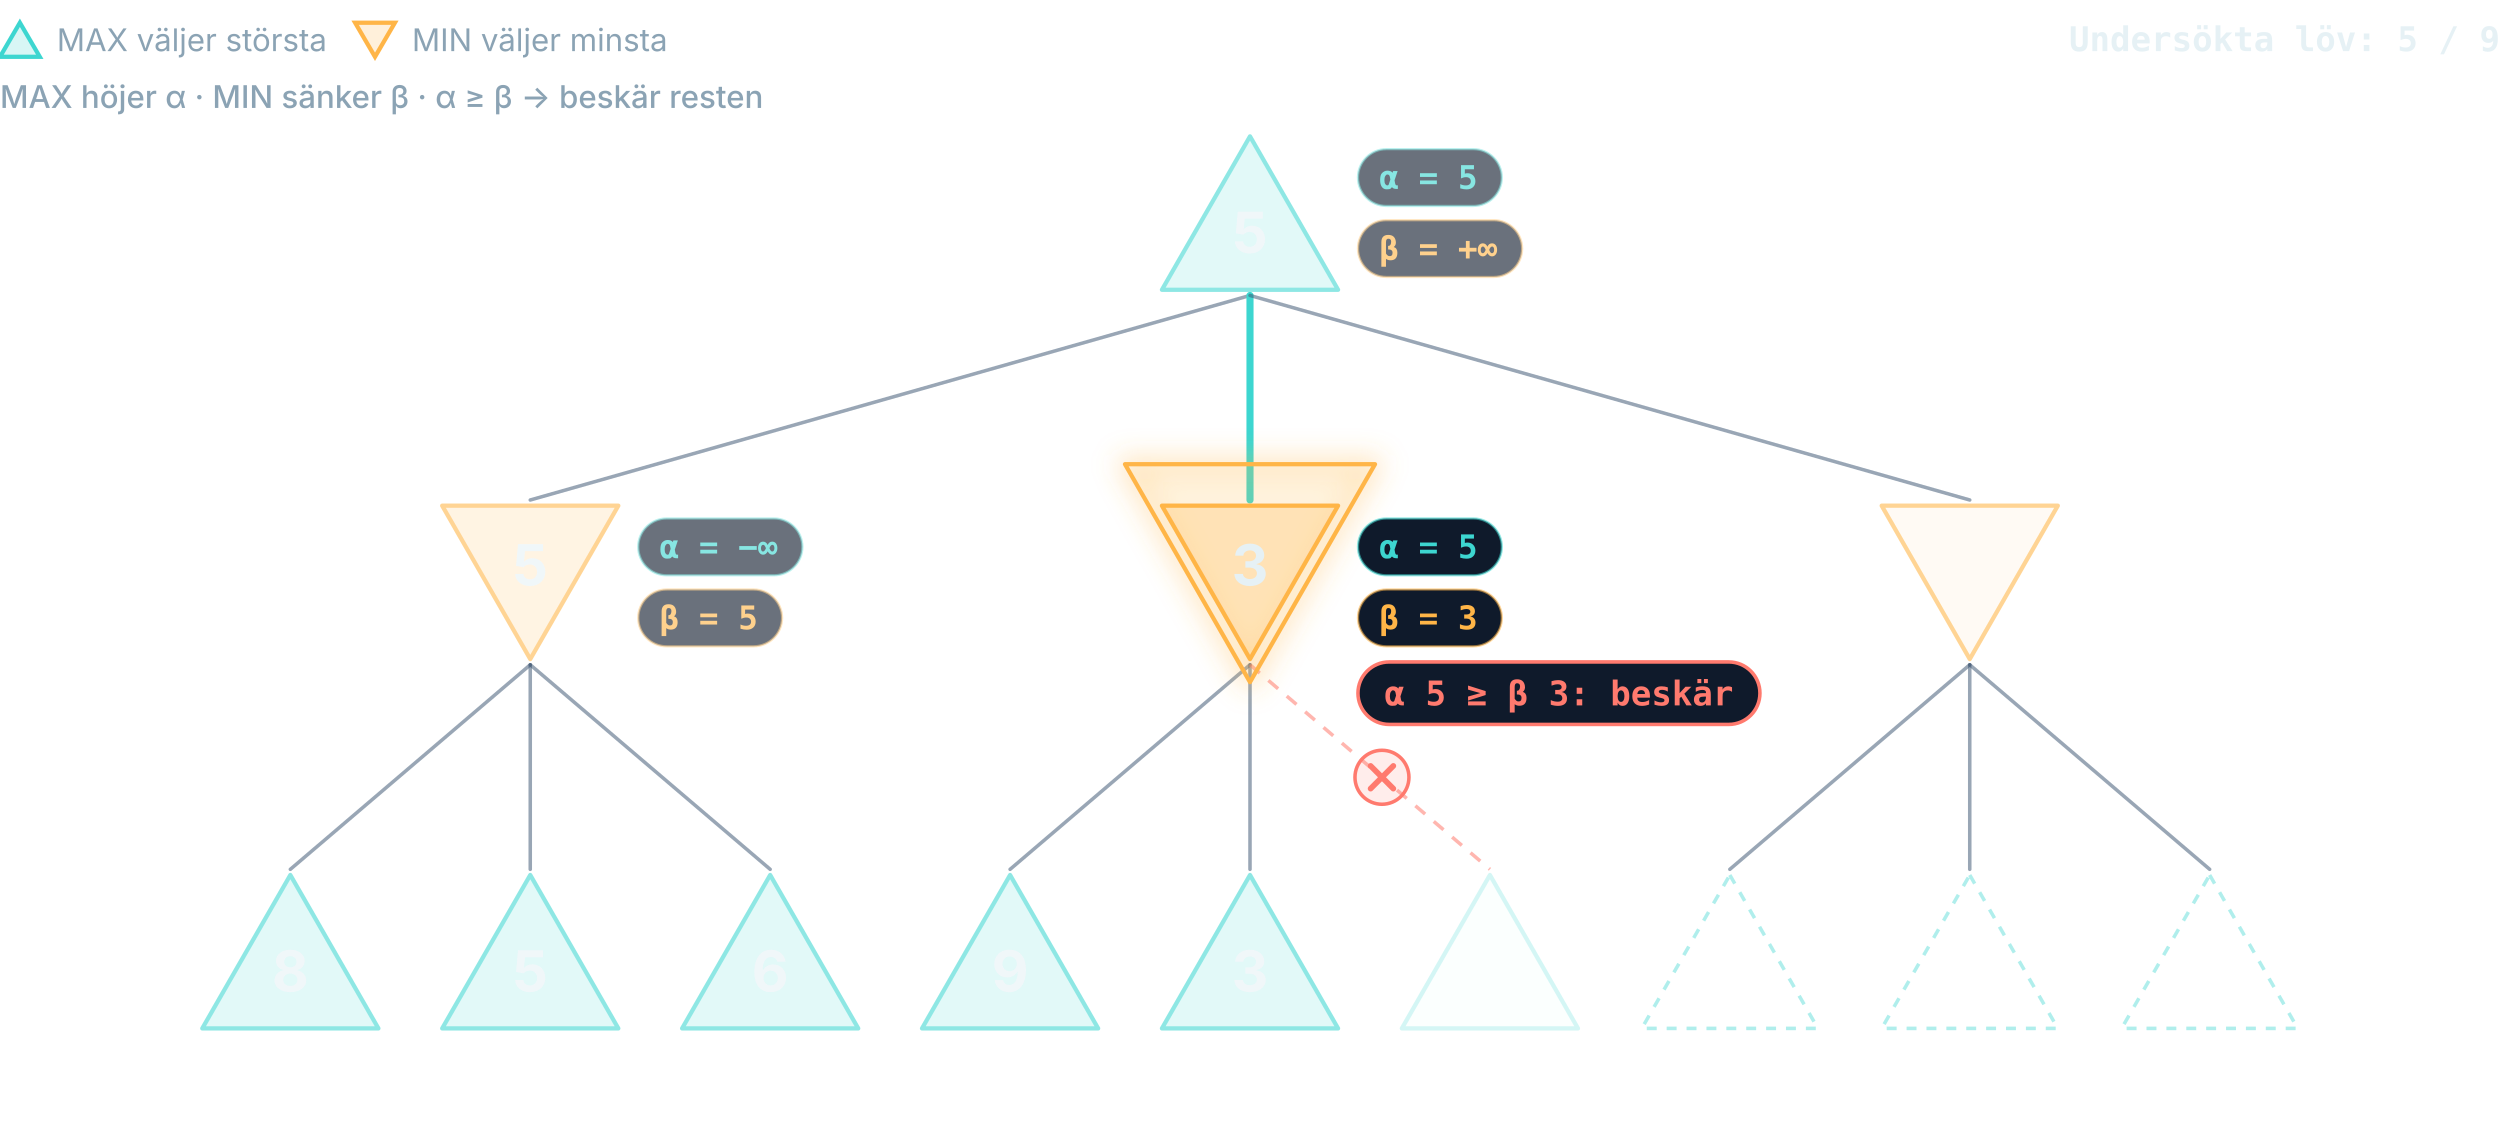
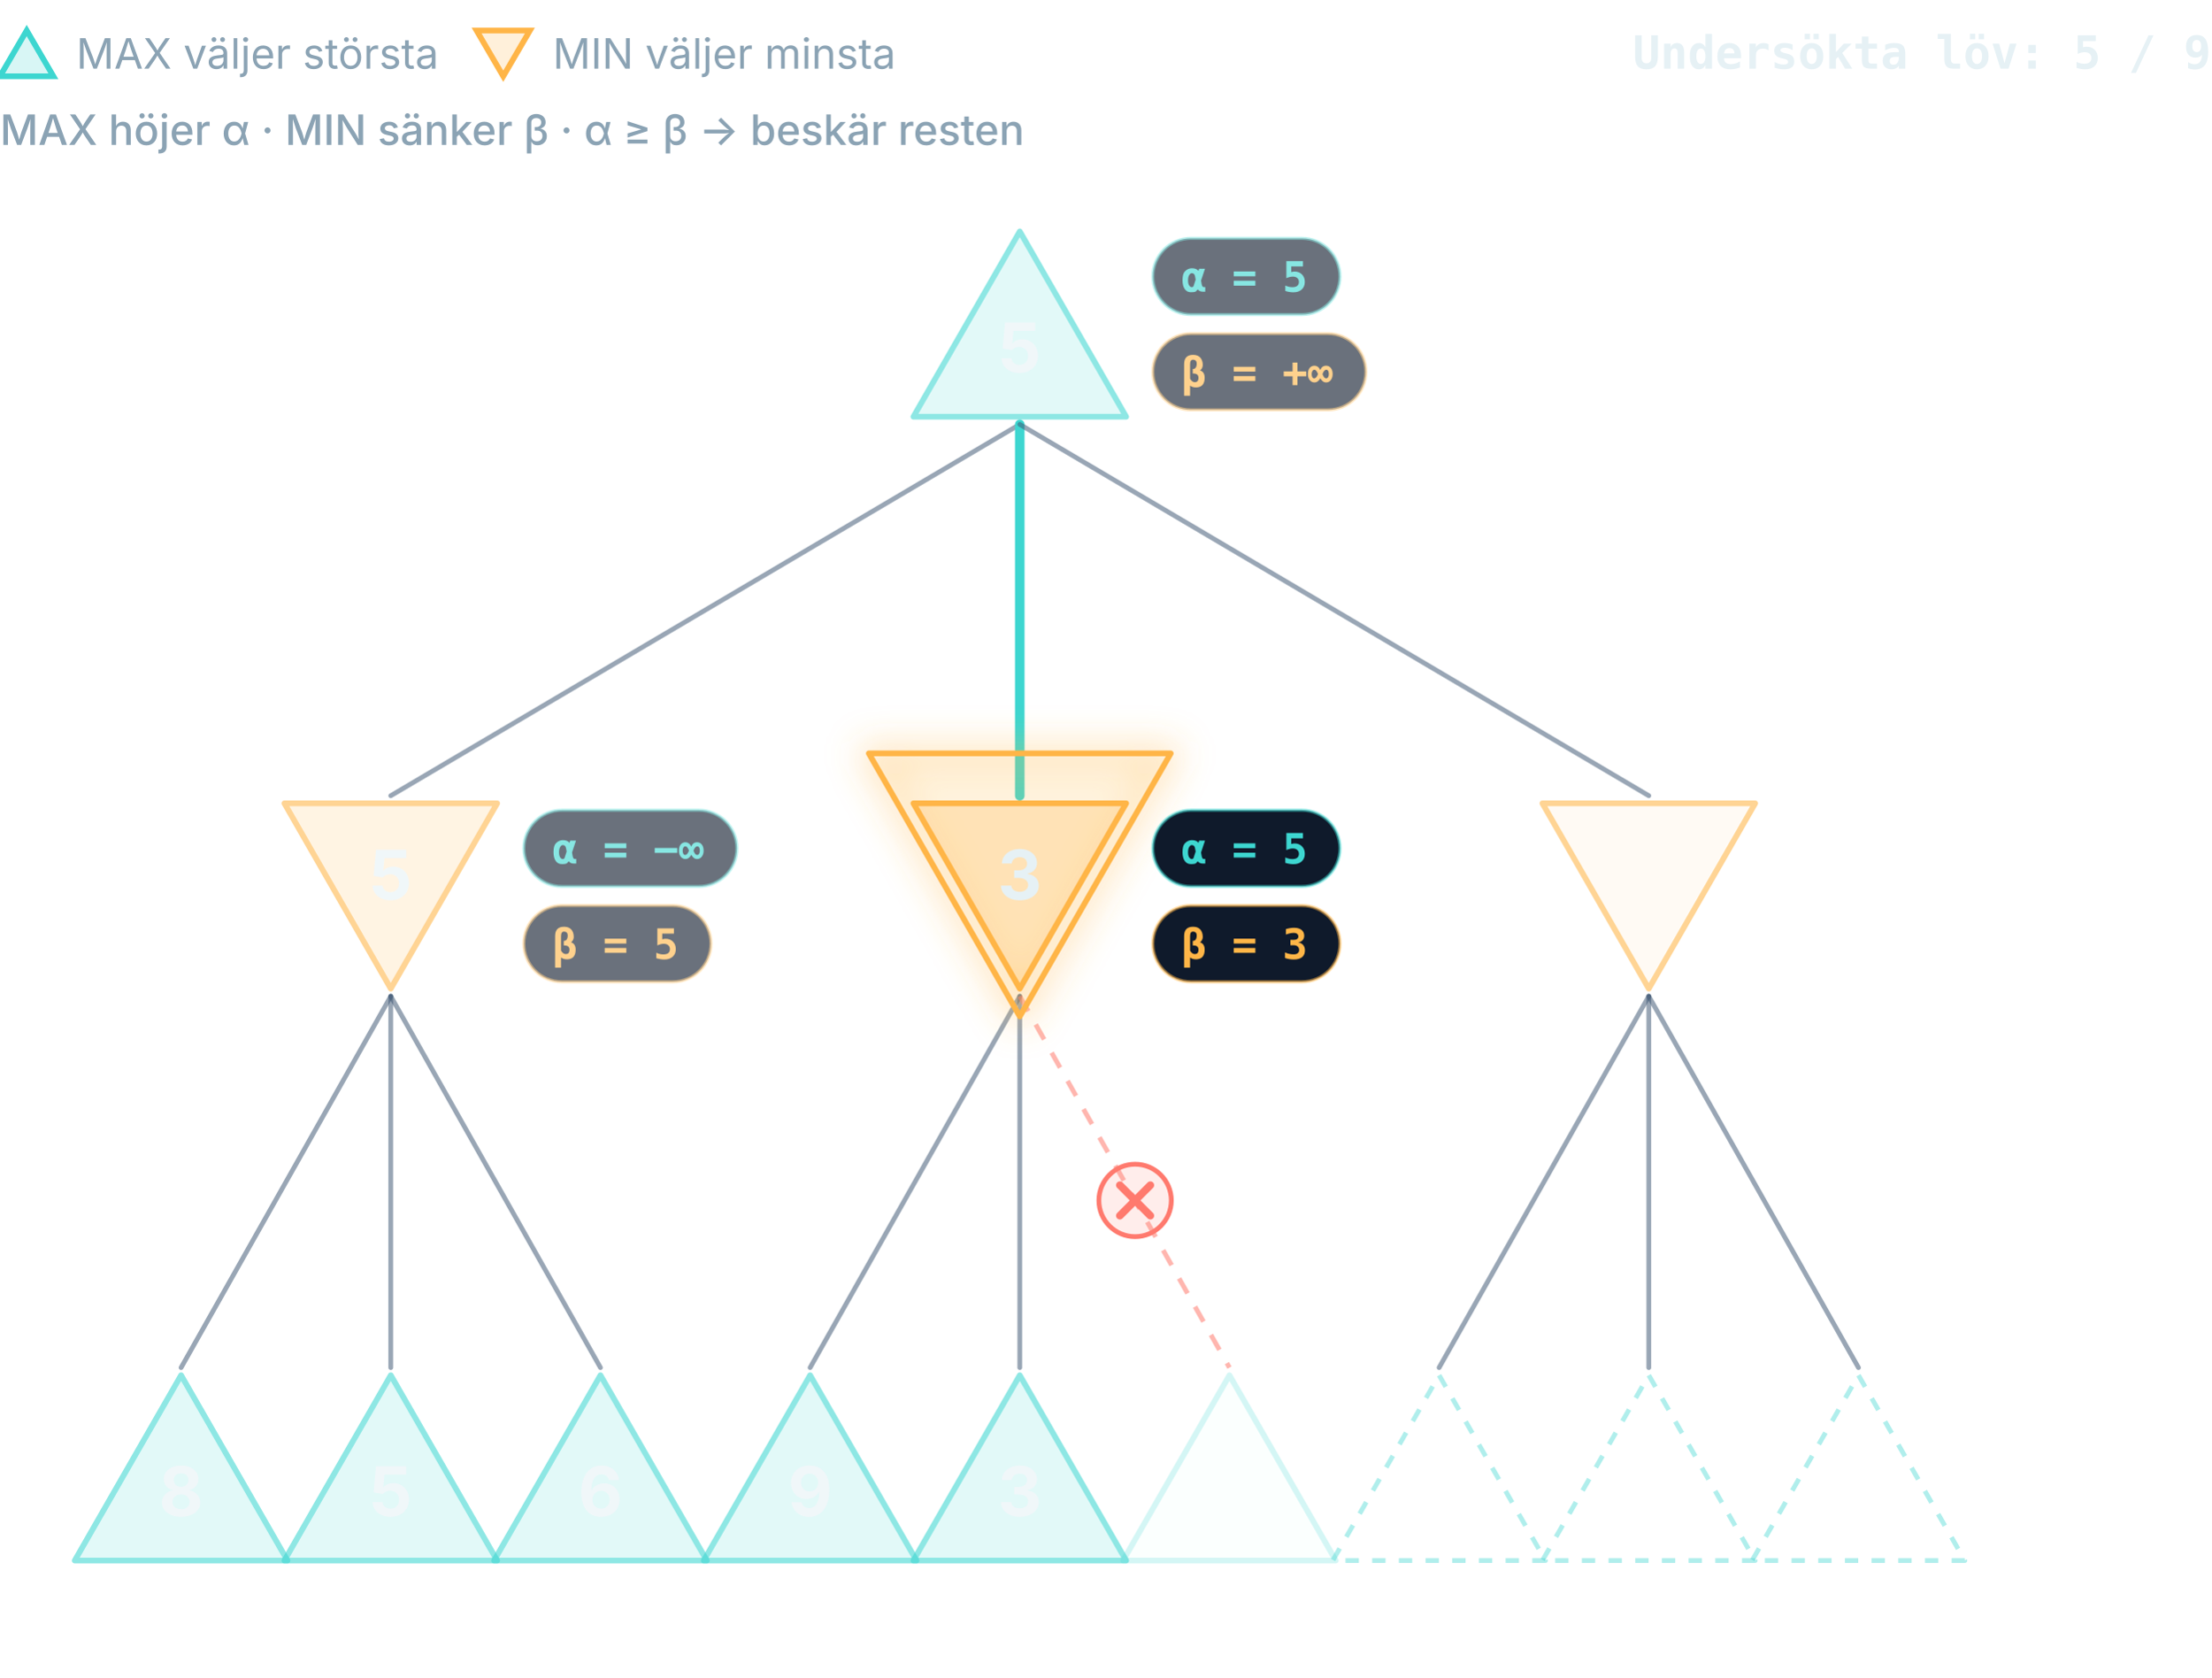
- <svg xmlns="http://www.w3.org/2000/svg" viewBox="0 0 1760 790" width="1760" height="790" role="img">
+ <svg xmlns="http://www.w3.org/2000/svg" viewBox="0 0 1160 880" width="1160" height="880" role="img">
  <defs>
    <filter id="glow" x="-40%" y="-40%" width="180%" height="180%">
      <feGaussianBlur stdDeviation="9" />
    </filter>
    <filter id="soft" x="-20%" y="-20%" width="140%" height="140%">
      <feGaussianBlur stdDeviation="4" />
    </filter>
  </defs>
  <g transform="translate(0,30)">
    <polygon points="14,-14 28,10 0,10" fill="#3DD6D0" fill-opacity=".2" stroke="#3DD6D0" stroke-width="3" />
    <text x="40.0" y="6.0" font-family="'IBM Plex Sans','Segoe UI',Inter,Helvetica,Arial,sans-serif" font-size="22" font-weight="400" fill="#8BA3B4" text-anchor="start">MAX väljer största</text>
    <polygon points="250,-14 278,-14 264,10" fill="#FFB547" fill-opacity=".2" stroke="#FFB547" stroke-width="3" />
    <text x="290.0" y="6.0" font-family="'IBM Plex Sans','Segoe UI',Inter,Helvetica,Arial,sans-serif" font-size="22" font-weight="400" fill="#8BA3B4" text-anchor="start">MIN väljer minsta</text>
  </g>
-   <text x="1760.0" y="36.0" font-family="'IBM Plex Mono','SFMono-Regular',Menlo,Consolas,monospace" font-size="24" font-weight="600" fill="#E6F1F5" text-anchor="end">Undersökta löv: 5 / 9</text>
-   <path data-edge="r0:r00" d="M373.3,468.0L204.4,612.0" stroke="#3B5572" stroke-width="2.5" stroke-linecap="round" fill="none" opacity="0.52" />
-   <path data-edge="r0:r01" d="M373.3,468.0L373.3,612.0" stroke="#3B5572" stroke-width="2.5" stroke-linecap="round" fill="none" opacity="0.52" />
-   <path data-edge="r0:r02" d="M373.3,468.0L542.2,612.0" stroke="#3B5572" stroke-width="2.5" stroke-linecap="round" fill="none" opacity="0.52" />
-   <path data-edge="r:r0" d="M880.0,208.0L373.3,352.0" stroke="#3B5572" stroke-width="2.5" stroke-linecap="round" fill="none" opacity="0.52" />
-   <path data-edge="r1:r10" d="M880.0,468.0L711.1,612.0" stroke="#3B5572" stroke-width="2.5" stroke-linecap="round" fill="none" opacity="0.52" />
-   <path data-edge="r1:r11" d="M880.0,468.0L880.0,612.0" stroke="#3B5572" stroke-width="2.5" stroke-linecap="round" fill="none" opacity="0.52" />
-   <path data-edge="r1:r12" d="M880.0,468.0L1048.9,612.0" stroke="#FF7A6E" stroke-width="2.5" stroke-dasharray="9 8" opacity="0.55" />
+   <text x="1160.0" y="36.0" font-family="'IBM Plex Mono','SFMono-Regular',Menlo,Consolas,monospace" font-size="24" font-weight="600" fill="#E6F1F5" text-anchor="end">Undersökta löv: 5 / 9</text>
+   <path data-edge="r0:r00" d="M205.0,522.6L95.0,717.4" stroke="#3B5572" stroke-width="2.5" stroke-linecap="round" fill="none" opacity="0.52" />
+   <path data-edge="r0:r01" d="M205.0,522.6L205.0,717.4" stroke="#3B5572" stroke-width="2.5" stroke-linecap="round" fill="none" opacity="0.52" />
+   <path data-edge="r0:r02" d="M205.0,522.6L315.0,717.4" stroke="#3B5572" stroke-width="2.5" stroke-linecap="round" fill="none" opacity="0.52" />
+   <path data-edge="r:r0" d="M535.0,222.6L205.0,417.4" stroke="#3B5572" stroke-width="2.5" stroke-linecap="round" fill="none" opacity="0.52" />
+   <path data-edge="r1:r10" d="M535.0,522.6L425.0,717.4" stroke="#3B5572" stroke-width="2.5" stroke-linecap="round" fill="none" opacity="0.52" />
+   <path data-edge="r1:r11" d="M535.0,522.6L535.0,717.4" stroke="#3B5572" stroke-width="2.5" stroke-linecap="round" fill="none" opacity="0.52" />
+   <path data-edge="r1:r12" d="M535.0,522.6L645.0,717.4" stroke="#FF7A6E" stroke-width="2.5" stroke-dasharray="9 8" opacity="0.55" />
  <g data-cut="r12">
-     <circle cx="972.9" cy="547.2" r="19" fill="#FF7A6E" fill-opacity=".14" stroke="#FF7A6E" stroke-width="2.5" />
-     <path d="M964.9,539.2L980.9,555.2M980.9,539.2L964.9,555.2" stroke="#FF7A6E" stroke-width="4" stroke-linecap="round" />
+     <circle cx="595.5" cy="629.7" r="19" fill="#FF7A6E" fill-opacity=".14" stroke="#FF7A6E" stroke-width="2.5" />
+     <path d="M587.5,621.7L603.5,637.7M603.5,621.7L587.5,637.7" stroke="#FF7A6E" stroke-width="4" stroke-linecap="round" />
  </g>
-   <path data-edge="r:r1" d="M880.0,208.0L880.0,352.0" stroke="#3DD6D0" stroke-width="5" stroke-linecap="round" fill="none" opacity="1" />
-   <path data-edge="r2:r20" d="M1386.7,468.0L1217.8,612.0" stroke="#3B5572" stroke-width="2.5" stroke-linecap="round" fill="none" opacity="0.52" />
-   <path data-edge="r2:r21" d="M1386.7,468.0L1386.7,612.0" stroke="#3B5572" stroke-width="2.5" stroke-linecap="round" fill="none" opacity="0.52" />
-   <path data-edge="r2:r22" d="M1386.7,468.0L1555.6,612.0" stroke="#3B5572" stroke-width="2.5" stroke-linecap="round" fill="none" opacity="0.52" />
-   <path data-edge="r:r2" d="M880.0,208.0L1386.7,352.0" stroke="#3B5572" stroke-width="2.5" stroke-linecap="round" fill="none" opacity="0.52" />
-   <polygon points="792.0,326.8 968.0,326.8 880.0,480.2" fill="#FFB547" fill-opacity=".14" stroke="#FFB547" stroke-width="12" stroke-opacity=".28" stroke-linejoin="round" filter="url(#glow)" />
-   <polygon data-focus-node="r1" points="792.0,326.8 968.0,326.8 880.0,480.2" fill="#FFB547" fill-opacity=".05" stroke="#FFB547" stroke-width="3" stroke-linejoin="round" />
+   <path data-edge="r:r1" d="M535.0,222.6L535.0,417.4" stroke="#3DD6D0" stroke-width="5" stroke-linecap="round" fill="none" opacity="1" />
+   <path data-edge="r2:r20" d="M865.0,522.6L755.0,717.4" stroke="#3B5572" stroke-width="2.5" stroke-linecap="round" fill="none" opacity="0.52" />
+   <path data-edge="r2:r21" d="M865.0,522.6L865.0,717.4" stroke="#3B5572" stroke-width="2.5" stroke-linecap="round" fill="none" opacity="0.52" />
+   <path data-edge="r2:r22" d="M865.0,522.6L975.0,717.4" stroke="#3B5572" stroke-width="2.5" stroke-linecap="round" fill="none" opacity="0.52" />
+   <path data-edge="r:r2" d="M535.0,222.6L865.0,417.4" stroke="#3B5572" stroke-width="2.5" stroke-linecap="round" fill="none" opacity="0.52" />
+   <polygon points="455.8,395.2 614.2,395.2 535.0,533.2" fill="#FFB547" fill-opacity=".14" stroke="#FFB547" stroke-width="12" stroke-opacity=".28" stroke-linejoin="round" filter="url(#glow)" />
+   <polygon data-focus-node="r1" points="455.8,395.2 614.2,395.2 535.0,533.2" fill="#FFB547" fill-opacity=".05" stroke="#FFB547" stroke-width="3" stroke-linejoin="round" />
  <g data-node="r00" opacity="0.58">
-     <polygon points="204.4,616.0 266.4,724.0 142.4,724.0" fill="#3DD6D0" fill-opacity="0.26" stroke="#3DD6D0" stroke-width="3" stroke-linejoin="round" />
-     <text x="204.4" y="698.1" font-family="'IBM Plex Sans','Segoe UI',Inter,Helvetica,Arial,sans-serif" font-size="40.0" font-weight="700" fill="#E6F1F5" text-anchor="middle">8</text>
+     <polygon points="95.0,721.4 150.8,818.6 39.2,818.6" fill="#3DD6D0" fill-opacity="0.26" stroke="#3DD6D0" stroke-width="3" stroke-linejoin="round" />
+     <text x="95.0" y="795.3" font-family="'IBM Plex Sans','Segoe UI',Inter,Helvetica,Arial,sans-serif" font-size="36.0" font-weight="700" fill="#E6F1F5" text-anchor="middle">8</text>
  </g>
  <g data-node="r01" opacity="0.58">
-     <polygon points="373.3,616.0 435.3,724.0 311.3,724.0" fill="#3DD6D0" fill-opacity="0.26" stroke="#3DD6D0" stroke-width="3" stroke-linejoin="round" />
-     <text x="373.3" y="698.1" font-family="'IBM Plex Sans','Segoe UI',Inter,Helvetica,Arial,sans-serif" font-size="40.0" font-weight="700" fill="#E6F1F5" text-anchor="middle">5</text>
+     <polygon points="205.0,721.4 260.8,818.6 149.2,818.6" fill="#3DD6D0" fill-opacity="0.26" stroke="#3DD6D0" stroke-width="3" stroke-linejoin="round" />
+     <text x="205.0" y="795.3" font-family="'IBM Plex Sans','Segoe UI',Inter,Helvetica,Arial,sans-serif" font-size="36.0" font-weight="700" fill="#E6F1F5" text-anchor="middle">5</text>
  </g>
  <g data-node="r02" opacity="0.58">
-     <polygon points="542.2,616.0 604.2,724.0 480.2,724.0" fill="#3DD6D0" fill-opacity="0.26" stroke="#3DD6D0" stroke-width="3" stroke-linejoin="round" />
-     <text x="542.2" y="698.1" font-family="'IBM Plex Sans','Segoe UI',Inter,Helvetica,Arial,sans-serif" font-size="40.0" font-weight="700" fill="#E6F1F5" text-anchor="middle">6</text>
+     <polygon points="315.0,721.4 370.8,818.6 259.2,818.6" fill="#3DD6D0" fill-opacity="0.26" stroke="#3DD6D0" stroke-width="3" stroke-linejoin="round" />
+     <text x="315.0" y="795.3" font-family="'IBM Plex Sans','Segoe UI',Inter,Helvetica,Arial,sans-serif" font-size="36.0" font-weight="700" fill="#E6F1F5" text-anchor="middle">6</text>
  </g>
  <g data-node="r0" opacity="0.58">
-     <polygon points="311.3,356.0 435.3,356.0 373.3,464.0" fill="#FFB547" fill-opacity="0.26" stroke="#FFB547" stroke-width="3" stroke-linejoin="round" />
-     <text x="373.3" y="412.2" font-family="'IBM Plex Sans','Segoe UI',Inter,Helvetica,Arial,sans-serif" font-size="40.0" font-weight="700" fill="#E6F1F5" text-anchor="middle">5</text>
+     <polygon points="149.2,421.4 260.8,421.4 205.0,518.6" fill="#FFB547" fill-opacity="0.26" stroke="#FFB547" stroke-width="3" stroke-linejoin="round" />
+     <text x="205.0" y="471.9" font-family="'IBM Plex Sans','Segoe UI',Inter,Helvetica,Arial,sans-serif" font-size="36.0" font-weight="700" fill="#E6F1F5" text-anchor="middle">5</text>
  </g>
  <g data-node="r10" opacity="0.58">
-     <polygon points="711.1,616.0 773.1,724.0 649.1,724.0" fill="#3DD6D0" fill-opacity="0.26" stroke="#3DD6D0" stroke-width="3" stroke-linejoin="round" />
-     <text x="711.1" y="698.1" font-family="'IBM Plex Sans','Segoe UI',Inter,Helvetica,Arial,sans-serif" font-size="40.0" font-weight="700" fill="#E6F1F5" text-anchor="middle">9</text>
+     <polygon points="425.0,721.4 480.8,818.6 369.2,818.6" fill="#3DD6D0" fill-opacity="0.26" stroke="#3DD6D0" stroke-width="3" stroke-linejoin="round" />
+     <text x="425.0" y="795.3" font-family="'IBM Plex Sans','Segoe UI',Inter,Helvetica,Arial,sans-serif" font-size="36.0" font-weight="700" fill="#E6F1F5" text-anchor="middle">9</text>
  </g>
  <g data-node="r11" opacity="0.58">
-     <polygon points="880.0,616.0 942.0,724.0 818.0,724.0" fill="#3DD6D0" fill-opacity="0.26" stroke="#3DD6D0" stroke-width="3" stroke-linejoin="round" />
-     <text x="880.0" y="698.1" font-family="'IBM Plex Sans','Segoe UI',Inter,Helvetica,Arial,sans-serif" font-size="40.0" font-weight="700" fill="#E6F1F5" text-anchor="middle">3</text>
+     <polygon points="535.0,721.4 590.8,818.6 479.2,818.6" fill="#3DD6D0" fill-opacity="0.26" stroke="#3DD6D0" stroke-width="3" stroke-linejoin="round" />
+     <text x="535.0" y="795.3" font-family="'IBM Plex Sans','Segoe UI',Inter,Helvetica,Arial,sans-serif" font-size="36.0" font-weight="700" fill="#E6F1F5" text-anchor="middle">3</text>
  </g>
  <g data-node="r12" opacity="0.22">
-     <polygon points="1048.9,616.0 1110.9,724.0 986.9,724.0" fill="#3DD6D0" fill-opacity="0.1" stroke="#3DD6D0" stroke-width="3" stroke-linejoin="round" />
+     <polygon points="645.0,721.4 700.8,818.6 589.2,818.6" fill="#3DD6D0" fill-opacity="0.1" stroke="#3DD6D0" stroke-width="3" stroke-linejoin="round" />
  </g>
  <g data-node="r1" opacity="1">
-     <polygon points="818.0,356.0 942.0,356.0 880.0,464.0" fill="#FFB547" fill-opacity="0.26" stroke="#FFB547" stroke-width="3" stroke-linejoin="round" />
-     <text x="880.0" y="412.2" font-family="'IBM Plex Sans','Segoe UI',Inter,Helvetica,Arial,sans-serif" font-size="40.0" font-weight="700" fill="#E6F1F5" text-anchor="middle">3</text>
+     <polygon points="479.2,421.4 590.8,421.4 535.0,518.6" fill="#FFB547" fill-opacity="0.26" stroke="#FFB547" stroke-width="3" stroke-linejoin="round" />
+     <text x="535.0" y="471.9" font-family="'IBM Plex Sans','Segoe UI',Inter,Helvetica,Arial,sans-serif" font-size="36.0" font-weight="700" fill="#E6F1F5" text-anchor="middle">3</text>
  </g>
  <g data-node="r20" opacity="0.58">
-     <polygon points="1217.8,616.0 1279.8,724.0 1155.8,724.0" fill="none" stroke="#3DD6D0" stroke-width="2.5" stroke-dasharray="7 7" stroke-linejoin="round" opacity=".7" />
+     <polygon points="755.0,721.4 810.8,818.6 699.2,818.6" fill="none" stroke="#3DD6D0" stroke-width="2.5" stroke-dasharray="7 7" stroke-linejoin="round" opacity=".7" />
  </g>
  <g data-node="r21" opacity="0.58">
-     <polygon points="1386.7,616.0 1448.7,724.0 1324.7,724.0" fill="none" stroke="#3DD6D0" stroke-width="2.5" stroke-dasharray="7 7" stroke-linejoin="round" opacity=".7" />
+     <polygon points="865.0,721.4 920.8,818.6 809.2,818.6" fill="none" stroke="#3DD6D0" stroke-width="2.5" stroke-dasharray="7 7" stroke-linejoin="round" opacity=".7" />
  </g>
  <g data-node="r22" opacity="0.58">
-     <polygon points="1555.6,616.0 1617.6,724.0 1493.6,724.0" fill="none" stroke="#3DD6D0" stroke-width="2.5" stroke-dasharray="7 7" stroke-linejoin="round" opacity=".7" />
+     <polygon points="975.0,721.4 1030.8,818.6 919.2,818.6" fill="none" stroke="#3DD6D0" stroke-width="2.5" stroke-dasharray="7 7" stroke-linejoin="round" opacity=".7" />
  </g>
  <g data-node="r2" opacity="0.58">
-     <polygon points="1324.7,356.0 1448.7,356.0 1386.7,464.0" fill="#FFB547" fill-opacity="0.1" stroke="#FFB547" stroke-width="3" stroke-linejoin="round" />
+     <polygon points="809.2,421.4 920.8,421.4 865.0,518.6" fill="#FFB547" fill-opacity="0.1" stroke="#FFB547" stroke-width="3" stroke-linejoin="round" />
  </g>
  <g data-node="r" opacity="0.58">
-     <polygon points="880.0,96.0 942.0,204.0 818.0,204.0" fill="#3DD6D0" fill-opacity="0.26" stroke="#3DD6D0" stroke-width="3" stroke-linejoin="round" />
-     <text x="880.0" y="178.1" font-family="'IBM Plex Sans','Segoe UI',Inter,Helvetica,Arial,sans-serif" font-size="40.0" font-weight="700" fill="#E6F1F5" text-anchor="middle">5</text>
+     <polygon points="535.0,121.4 590.8,218.6 479.2,218.6" fill="#3DD6D0" fill-opacity="0.26" stroke="#3DD6D0" stroke-width="3" stroke-linejoin="round" />
+     <text x="535.0" y="195.3" font-family="'IBM Plex Sans','Segoe UI',Inter,Helvetica,Arial,sans-serif" font-size="36.0" font-weight="700" fill="#E6F1F5" text-anchor="middle">5</text>
  </g>
  <g data-bounds="r" opacity="0.62">
-     <rect x="956.0" y="105.0" width="101.3" height="40" rx="20" fill="#0F1A2B" fill-opacity="1" stroke="#3DD6D0" stroke-opacity="0.55" stroke-width="1.6" />
-     <text x="971.0" y="133.0" font-family="'IBM Plex Mono','SFMono-Regular',Menlo,Consolas,monospace" font-size="23" font-weight="600" fill="#3DD6D0" text-anchor="start">α = 5</text>
-     <rect x="956.0" y="155.0" width="115.6" height="40" rx="20" fill="#0F1A2B" fill-opacity="1" stroke="#FFB547" stroke-opacity="0.55" stroke-width="1.6" />
-     <text x="971.0" y="183.0" font-family="'IBM Plex Mono','SFMono-Regular',Menlo,Consolas,monospace" font-size="23" font-weight="600" fill="#FFB547" text-anchor="start">β = +∞</text>
+     <rect x="604.8" y="125.0" width="98.2" height="40" rx="20" fill="#0F1A2B" fill-opacity="1" stroke="#3DD6D0" stroke-opacity="0.55" stroke-width="1.6" />
+     <text x="619.8" y="153.0" font-family="'IBM Plex Mono','SFMono-Regular',Menlo,Consolas,monospace" font-size="22" font-weight="600" fill="#3DD6D0" text-anchor="start">α = 5</text>
+     <rect x="604.8" y="175.0" width="111.8" height="40" rx="20" fill="#0F1A2B" fill-opacity="1" stroke="#FFB547" stroke-opacity="0.55" stroke-width="1.6" />
+     <text x="619.8" y="203.0" font-family="'IBM Plex Mono','SFMono-Regular',Menlo,Consolas,monospace" font-size="22" font-weight="600" fill="#FFB547" text-anchor="start">β = +∞</text>
  </g>
  <g data-bounds="r0" opacity="0.62">
-     <rect x="449.3" y="365.0" width="115.6" height="40" rx="20" fill="#0F1A2B" fill-opacity="1" stroke="#3DD6D0" stroke-opacity="0.55" stroke-width="1.6" />
-     <text x="464.3" y="393.0" font-family="'IBM Plex Mono','SFMono-Regular',Menlo,Consolas,monospace" font-size="23" font-weight="600" fill="#3DD6D0" text-anchor="start">α = −∞</text>
-     <rect x="449.3" y="415.0" width="101.3" height="40" rx="20" fill="#0F1A2B" fill-opacity="1" stroke="#FFB547" stroke-opacity="0.55" stroke-width="1.6" />
-     <text x="464.3" y="443.0" font-family="'IBM Plex Mono','SFMono-Regular',Menlo,Consolas,monospace" font-size="23" font-weight="600" fill="#FFB547" text-anchor="start">β = 5</text>
+     <rect x="274.8" y="425.0" width="111.8" height="40" rx="20" fill="#0F1A2B" fill-opacity="1" stroke="#3DD6D0" stroke-opacity="0.55" stroke-width="1.6" />
+     <text x="289.8" y="453.0" font-family="'IBM Plex Mono','SFMono-Regular',Menlo,Consolas,monospace" font-size="22" font-weight="600" fill="#3DD6D0" text-anchor="start">α = −∞</text>
+     <rect x="274.8" y="475.0" width="98.2" height="40" rx="20" fill="#0F1A2B" fill-opacity="1" stroke="#FFB547" stroke-opacity="0.55" stroke-width="1.6" />
+     <text x="289.8" y="503.0" font-family="'IBM Plex Mono','SFMono-Regular',Menlo,Consolas,monospace" font-size="22" font-weight="600" fill="#FFB547" text-anchor="start">β = 5</text>
  </g>
  <g data-bounds="r1" opacity="1">
-     <rect x="956.0" y="365.0" width="101.3" height="40" rx="20" fill="#0F1A2B" fill-opacity="1" stroke="#3DD6D0" stroke-opacity="0.55" stroke-width="1.6" />
-     <text x="971.0" y="393.0" font-family="'IBM Plex Mono','SFMono-Regular',Menlo,Consolas,monospace" font-size="23" font-weight="600" fill="#3DD6D0" text-anchor="start">α = 5</text>
-     <rect x="956.0" y="415.0" width="101.3" height="40" rx="20" fill="#0F1A2B" fill-opacity="1" stroke="#FFB547" stroke-opacity="0.55" stroke-width="1.6" />
-     <text x="971.0" y="443.0" font-family="'IBM Plex Mono','SFMono-Regular',Menlo,Consolas,monospace" font-size="23" font-weight="600" fill="#FFB547" text-anchor="start">β = 3</text>
+     <rect x="604.8" y="425.0" width="98.2" height="40" rx="20" fill="#0F1A2B" fill-opacity="1" stroke="#3DD6D0" stroke-opacity="0.55" stroke-width="1.6" />
+     <text x="619.8" y="453.0" font-family="'IBM Plex Mono','SFMono-Regular',Menlo,Consolas,monospace" font-size="22" font-weight="600" fill="#3DD6D0" text-anchor="start">α = 5</text>
+     <rect x="604.8" y="475.0" width="98.2" height="40" rx="20" fill="#0F1A2B" fill-opacity="1" stroke="#FFB547" stroke-opacity="0.55" stroke-width="1.6" />
+     <text x="619.8" y="503.0" font-family="'IBM Plex Mono','SFMono-Regular',Menlo,Consolas,monospace" font-size="22" font-weight="600" fill="#FFB547" text-anchor="start">β = 3</text>
  </g>
  <text x="0.0" y="76.0" font-family="'IBM Plex Sans','Segoe UI',Inter,Helvetica,Arial,sans-serif" font-size="22" font-weight="500" fill="#8BA3B4" text-anchor="start">MAX höjer α  ·  MIN sänker β  ·  α ≥ β → beskär resten</text>
-   <rect x="956.0" y="466.0" width="283.0" height="44.0" rx="22.0" fill="#0F1A2B" stroke="#FF7A6E" stroke-width="2.5" />
-   <text x="1097.5" y="496.6" font-family="'IBM Plex Mono','SFMono-Regular',Menlo,Consolas,monospace" font-size="24" font-weight="600" fill="#FF7A6E" text-anchor="middle">α 5 ≥ β 3: beskär</text>
</svg>
